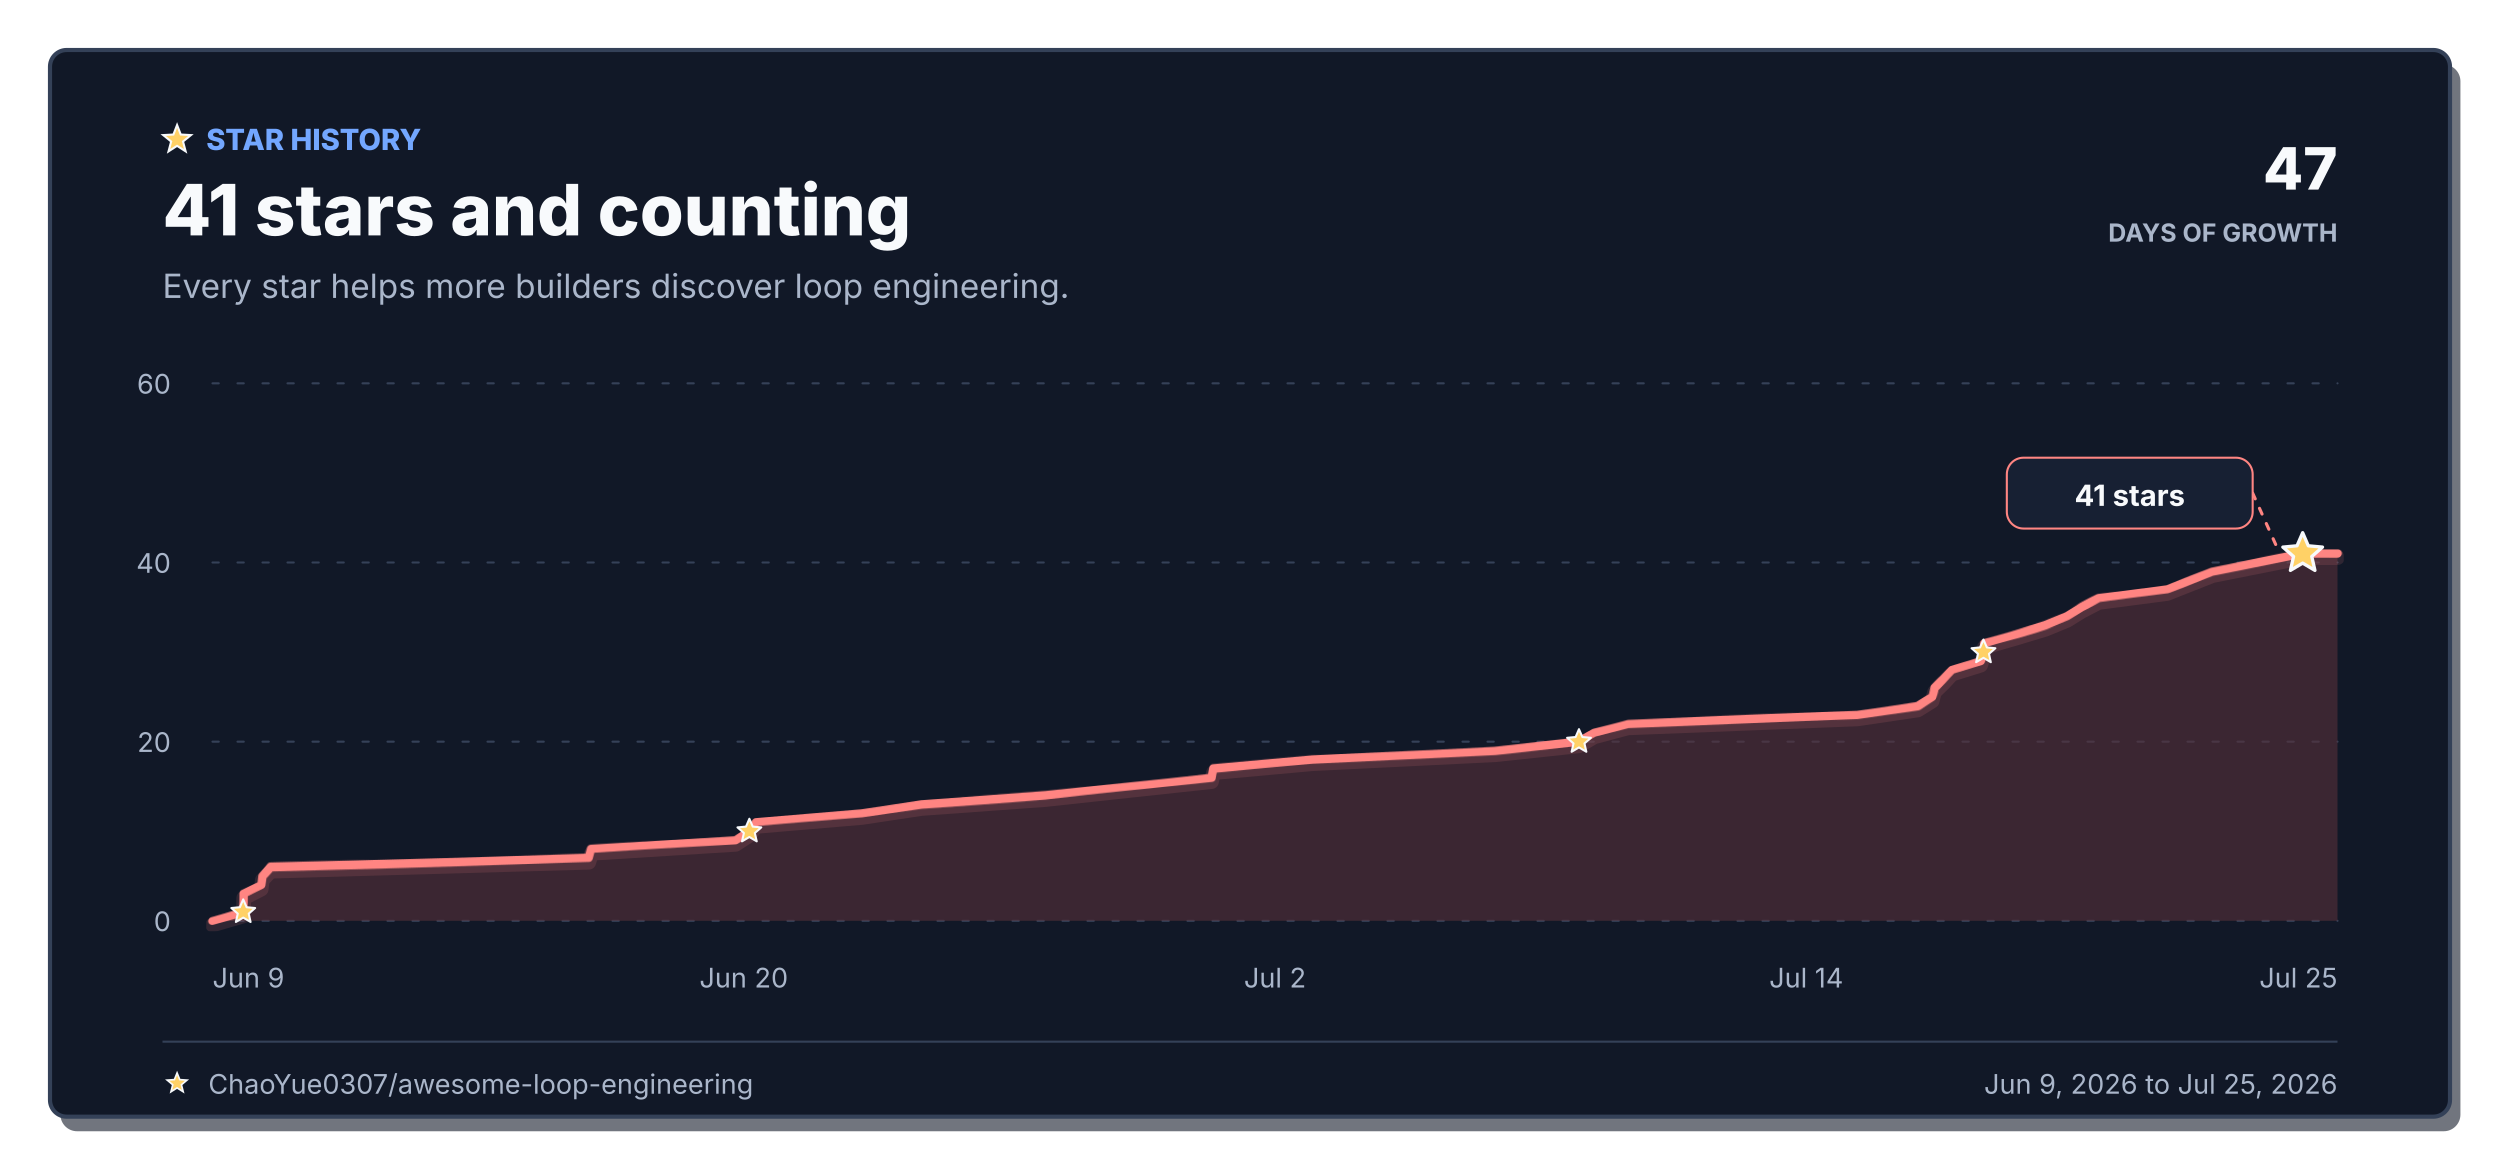
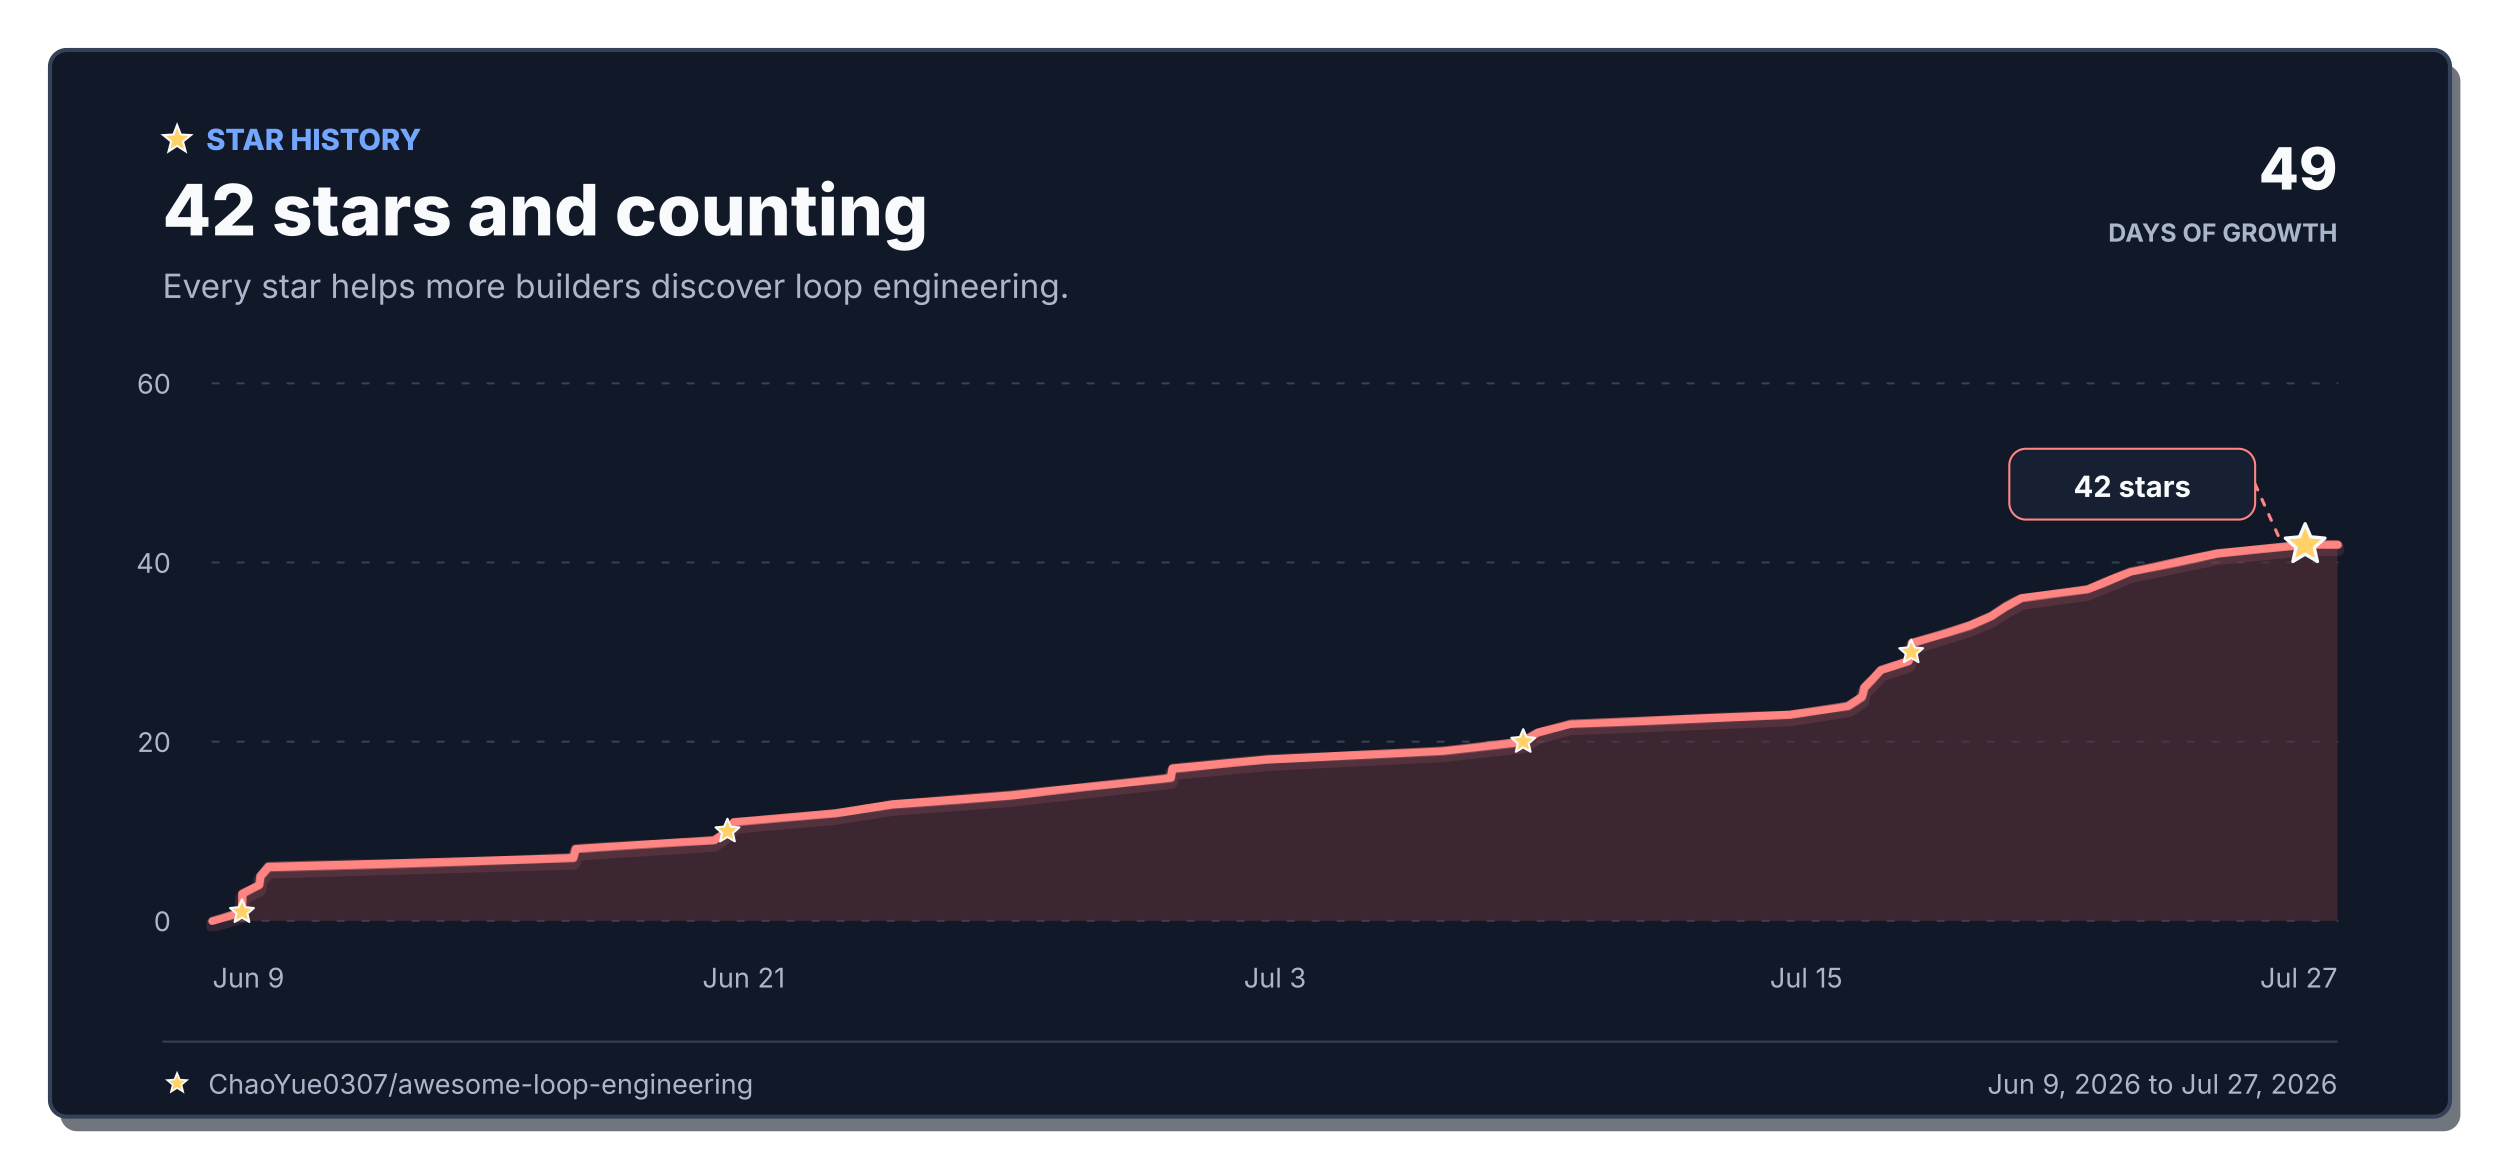
<svg xmlns="http://www.w3.org/2000/svg" width="1200" height="560" viewBox="0 0 1200 560" role="img" aria-labelledby="title desc">
  <style>
    text { font-family: ui-rounded, 'SF Pro Rounded', 'Nunito Sans', -apple-system, BlinkMacSystemFont, 'Segoe UI', sans-serif; letter-spacing: 0; }
  </style>
  <defs>
    <filter id="rough-line" x="-3%" y="-6%" width="106%" height="112%">
      <feTurbulence type="fractalNoise" baseFrequency="0.008 0.12" numOctaves="1" seed="17" result="noise" />
      <feDisplacementMap in="SourceGraphic" in2="noise" scale="1.2" xChannelSelector="R" yChannelSelector="G" />
    </filter>
    <clipPath id="plot-clip">
      <rect x="99" y="179" width="1026" height="268" />
    </clipPath>
  </defs>
  <rect x="29" y="31" width="1152" height="512" rx="8" fill="#0B1220" opacity="0.58" />
  <rect x="24" y="24" width="1152" height="512" rx="8" fill="#111827" stroke="#344158" stroke-width="2" />
  <path d="M 85 60 L 86.76 64.57 L 91.66 64.84 L 87.85 67.93 L 89.11 72.66 L 85 70 L 80.89 72.66 L 82.15 67.93 L 78.34 64.84 L 83.24 64.57 Z" fill="#FFD166" stroke="#F8FAFC" stroke-width="1" />
  <text x="99" y="72" fill="#73A7FF" font-size="14" font-weight="800">STAR HISTORY</text>
-   <text x="78" y="113" fill="#F8FAFC" font-size="34" font-weight="760">41 stars and counting</text>
+   <text x="78" y="113" fill="#F8FAFC" font-size="34" font-weight="760">42 stars and counting</text>
  <text x="78" y="143" fill="#AAB6CA" font-size="16">Every star helps more builders discover loop engineering.</text>
-   <text x="1122" y="91" fill="#F8FAFC" font-size="28" font-weight="760" text-anchor="end">47</text>
+   <text x="1122" y="91" fill="#F8FAFC" font-size="28" font-weight="760" text-anchor="end">49</text>
  <text x="1122" y="116" fill="#AAB6CA" font-size="12" font-weight="750" text-anchor="end">DAYS OF GROWTH</text>
  <line x1="102" y1="442" x2="1122" y2="442" stroke="#354158" stroke-width="1" stroke-dasharray="3 9" stroke-linecap="round" />
  <text x="82" y="446.94" fill="#AAB6CA" font-size="13" text-anchor="end">0</text>
  <line x1="102" y1="356" x2="1122" y2="356" stroke="#354158" stroke-width="1" stroke-dasharray="3 9" stroke-linecap="round" />
  <text x="82" y="360.94" fill="#AAB6CA" font-size="13" text-anchor="end">20</text>
  <line x1="102" y1="270" x2="1122" y2="270" stroke="#354158" stroke-width="1" stroke-dasharray="3 9" stroke-linecap="round" />
  <text x="82" y="274.94" fill="#AAB6CA" font-size="13" text-anchor="end">40</text>
  <line x1="102" y1="184" x2="1122" y2="184" stroke="#354158" stroke-width="1" stroke-dasharray="3 9" stroke-linecap="round" />
  <text x="82" y="188.94" fill="#AAB6CA" font-size="13" text-anchor="end">60</text>
  <text x="102" y="474" fill="#AAB6CA" font-size="13" text-anchor="start">Jun 9</text>
-   <text x="357" y="474" fill="#AAB6CA" font-size="13" text-anchor="middle">Jun 20</text>
-   <text x="612" y="474" fill="#AAB6CA" font-size="13" text-anchor="middle">Jul 2</text>
-   <text x="867" y="474" fill="#AAB6CA" font-size="13" text-anchor="middle">Jul 14</text>
-   <text x="1122" y="474" fill="#AAB6CA" font-size="13" text-anchor="end">Jul 25</text>
+   <text x="357" y="474" fill="#AAB6CA" font-size="13" text-anchor="middle">Jun 21</text>
+   <text x="612" y="474" fill="#AAB6CA" font-size="13" text-anchor="middle">Jul 3</text>
+   <text x="867" y="474" fill="#AAB6CA" font-size="13" text-anchor="middle">Jul 15</text>
+   <text x="1122" y="474" fill="#AAB6CA" font-size="13" text-anchor="end">Jul 27</text>
  <g clip-path="url(#plot-clip)">
-     <path d="M 102 442 L 116.75 437.7 L 116.92 433.4 L 116.95 429.1 L 125.39 424.8 L 125.89 420.5 L 129.94 416.2 L 282.64 411.9 L 283.93 407.6 L 353.14 403.3 L 359.7 399 L 362.92 394.7 L 413.77 390.4 L 442.27 386.1 L 501.81 381.8 L 541.48 377.5 L 581.55 373.2 L 582.4 368.9 L 629.83 364.6 L 717.57 360.3 L 757.91 356 L 765.22 351.7 L 781.37 347.4 L 891.48 343.1 L 920.54 338.8 L 927.44 334.5 L 928.57 330.2 L 933.01 325.9 L 936.97 321.6 L 950.74 317.3 L 952.07 313 L 952.46 308.7 L 967.47 304.4 L 981.69 300.1 L 992.2 295.8 L 999.12 291.5 L 1007.38 287.2 L 1040.25 282.9 L 1062.02 274.3 L 1105.28 265.7 L 1122 265.7 V 442 H 102 Z" fill="#572F38" opacity="0.6" />
-     <path d="M 102 442 L 116.75 437.7 L 116.92 433.4 L 116.95 429.1 L 125.39 424.8 L 125.89 420.5 L 129.94 416.2 L 282.64 411.9 L 283.93 407.6 L 353.14 403.3 L 359.7 399 L 362.92 394.7 L 413.77 390.4 L 442.27 386.1 L 501.81 381.8 L 541.48 377.5 L 581.55 373.2 L 582.4 368.9 L 629.83 364.6 L 717.57 360.3 L 757.91 356 L 765.22 351.7 L 781.37 347.4 L 891.48 343.1 L 920.54 338.8 L 927.44 334.5 L 928.57 330.2 L 933.01 325.9 L 936.97 321.6 L 950.74 317.3 L 952.07 313 L 952.46 308.7 L 967.47 304.4 L 981.69 300.1 L 992.2 295.8 L 999.12 291.5 L 1007.38 287.2 L 1040.25 282.9 L 1062.02 274.3 L 1105.28 265.7 L 1122 265.7" fill="none" stroke="#FF8582" stroke-width="7" stroke-linejoin="round" stroke-linecap="round" opacity="0.13" transform="translate(0 2)" />
-     <path d="M 102 442 L 116.75 437.7 L 116.92 433.4 L 116.95 429.1 L 125.39 424.8 L 125.89 420.5 L 129.94 416.2 L 282.64 411.9 L 283.93 407.6 L 353.14 403.3 L 359.7 399 L 362.92 394.7 L 413.77 390.4 L 442.27 386.1 L 501.81 381.8 L 541.48 377.5 L 581.55 373.2 L 582.4 368.9 L 629.83 364.6 L 717.57 360.3 L 757.91 356 L 765.22 351.7 L 781.37 347.4 L 891.48 343.1 L 920.54 338.8 L 927.44 334.5 L 928.57 330.2 L 933.01 325.9 L 936.97 321.6 L 950.74 317.3 L 952.07 313 L 952.46 308.7 L 967.47 304.4 L 981.69 300.1 L 992.2 295.8 L 999.12 291.5 L 1007.38 287.2 L 1040.25 282.9 L 1062.02 274.3 L 1105.28 265.7 L 1122 265.7" fill="none" stroke="#FF8582" stroke-width="4" stroke-linejoin="round" stroke-linecap="round" filter="url(#rough-line)" />
+     <path d="M 102 442 L 116.15 437.7 L 116.31 433.4 L 116.34 429.1 L 124.43 424.8 L 124.91 420.5 L 128.8 416.2 L 275.27 411.9 L 276.5 407.6 L 342.89 403.3 L 349.18 399 L 352.27 394.7 L 401.05 390.4 L 428.38 386.1 L 485.49 381.8 L 523.54 377.5 L 561.97 373.2 L 562.79 368.9 L 608.28 364.6 L 692.45 360.3 L 731.14 356 L 738.15 351.7 L 753.64 347.4 L 859.26 343.1 L 887.13 338.8 L 893.75 334.5 L 894.83 330.2 L 899.09 325.9 L 902.89 321.6 L 916.09 317.3 L 917.37 313 L 917.75 308.7 L 932.14 304.4 L 945.79 300.1 L 955.87 295.8 L 962.5 291.5 L 970.42 287.2 L 1001.95 282.9 L 1022.84 274.3 L 1064.33 265.7 L 1106.47 261.4 L 1122 261.4 V 442 H 102 Z" fill="#572F38" opacity="0.6" />
+     <path d="M 102 442 L 116.15 437.7 L 116.31 433.4 L 116.34 429.1 L 124.43 424.8 L 124.91 420.5 L 128.8 416.2 L 275.27 411.9 L 276.5 407.6 L 342.89 403.3 L 349.18 399 L 352.27 394.7 L 401.05 390.4 L 428.38 386.1 L 485.49 381.8 L 523.54 377.5 L 561.97 373.2 L 562.79 368.9 L 608.28 364.6 L 692.45 360.3 L 731.14 356 L 738.15 351.7 L 753.64 347.4 L 859.26 343.1 L 887.13 338.8 L 893.75 334.5 L 894.83 330.2 L 899.09 325.9 L 902.89 321.6 L 916.09 317.3 L 917.37 313 L 917.75 308.7 L 932.14 304.4 L 945.79 300.1 L 955.87 295.8 L 962.5 291.5 L 970.42 287.2 L 1001.95 282.9 L 1022.84 274.3 L 1064.33 265.7 L 1106.47 261.4 L 1122 261.4" fill="none" stroke="#FF8582" stroke-width="7" stroke-linejoin="round" stroke-linecap="round" opacity="0.13" transform="translate(0 2)" />
+     <path d="M 102 442 L 116.15 437.7 L 116.31 433.4 L 116.34 429.1 L 124.43 424.8 L 124.91 420.5 L 128.8 416.2 L 275.27 411.9 L 276.5 407.6 L 342.89 403.3 L 349.18 399 L 352.27 394.7 L 401.05 390.4 L 428.38 386.1 L 485.49 381.8 L 523.54 377.5 L 561.97 373.2 L 562.79 368.9 L 608.28 364.6 L 692.45 360.3 L 731.14 356 L 738.15 351.7 L 753.64 347.4 L 859.26 343.1 L 887.13 338.8 L 893.75 334.5 L 894.83 330.2 L 899.09 325.9 L 902.89 321.6 L 916.09 317.3 L 917.37 313 L 917.75 308.7 L 932.14 304.4 L 945.79 300.1 L 955.87 295.8 L 962.5 291.5 L 970.42 287.2 L 1001.95 282.9 L 1022.84 274.3 L 1064.33 265.7 L 1106.47 261.4 L 1122 261.4" fill="none" stroke="#FF8582" stroke-width="4" stroke-linejoin="round" stroke-linecap="round" filter="url(#rough-line)" />
  </g>
-   <path d="M 116.75 431.7 L 118.37 435.47 L 122.46 435.85 L 119.38 438.55 L 120.28 442.55 L 116.75 440.46 L 113.23 442.55 L 114.13 438.55 L 111.05 435.85 L 115.13 435.47 Z" fill="#FFD166" stroke="#F8FAFC" stroke-width="1" stroke-linejoin="round" />
-   <path d="M 359.7 393 L 361.32 396.77 L 365.41 397.15 L 362.32 399.85 L 363.23 403.85 L 359.7 401.76 L 356.17 403.85 L 357.07 399.85 L 353.99 397.15 L 358.08 396.77 Z" fill="#FFD166" stroke="#F8FAFC" stroke-width="1" stroke-linejoin="round" />
-   <path d="M 757.91 350 L 759.53 353.77 L 763.62 354.15 L 760.54 356.85 L 761.44 360.85 L 757.91 358.76 L 754.38 360.85 L 755.29 356.85 L 752.21 354.15 L 756.29 353.77 Z" fill="#FFD166" stroke="#F8FAFC" stroke-width="1" stroke-linejoin="round" />
-   <path d="M 952.07 307 L 953.69 310.77 L 957.77 311.15 L 954.69 313.85 L 955.59 317.85 L 952.07 315.76 L 948.54 317.85 L 949.44 313.85 L 946.36 311.15 L 950.44 310.77 Z" fill="#FFD166" stroke="#F8FAFC" stroke-width="1" stroke-linejoin="round" />
-   <path d="M 1105.28 255.7 L 1107.98 261.98 L 1114.79 262.61 L 1109.65 267.12 L 1111.16 273.79 L 1105.28 270.3 L 1099.4 273.79 L 1100.9 267.12 L 1095.77 262.61 L 1102.57 261.98 Z" fill="#FFD166" stroke="#F8FAFC" stroke-width="1.6" stroke-linejoin="round" />
-   <path d="M 1081.28 236.7 L 1094.28 265.7" fill="none" stroke="#FF8582" stroke-width="1.5" stroke-dasharray="3 5" stroke-linecap="round" />
-   <rect x="963.28" y="219.7" width="118" height="34" rx="8" fill="#172033" stroke="#FF8582" />
-   <text x="1022.28" y="242.82" fill="#F8FAFC" font-size="14" font-weight="700" text-anchor="middle">41 stars</text>
+   <path d="M 116.15 431.7 L 117.77 435.47 L 121.86 435.85 L 118.78 438.55 L 119.68 442.55 L 116.15 440.46 L 112.62 442.55 L 113.53 438.55 L 110.44 435.85 L 114.53 435.47 Z" fill="#FFD166" stroke="#F8FAFC" stroke-width="1" stroke-linejoin="round" />
+   <path d="M 349.18 393 L 350.8 396.77 L 354.89 397.15 L 351.81 399.85 L 352.71 403.85 L 349.18 401.76 L 345.65 403.85 L 346.56 399.85 L 343.47 397.15 L 347.56 396.77 Z" fill="#FFD166" stroke="#F8FAFC" stroke-width="1" stroke-linejoin="round" />
+   <path d="M 731.14 350 L 732.76 353.77 L 736.85 354.15 L 733.76 356.85 L 734.67 360.85 L 731.14 358.76 L 727.61 360.85 L 728.51 356.85 L 725.43 354.15 L 729.52 353.77 Z" fill="#FFD166" stroke="#F8FAFC" stroke-width="1" stroke-linejoin="round" />
+   <path d="M 917.37 307 L 918.99 310.77 L 923.07 311.15 L 919.99 313.85 L 920.9 317.85 L 917.37 315.76 L 913.84 317.85 L 914.74 313.85 L 911.66 311.15 L 915.75 310.77 Z" fill="#FFD166" stroke="#F8FAFC" stroke-width="1" stroke-linejoin="round" />
+   <path d="M 1106.47 251.4 L 1109.17 257.68 L 1115.98 258.31 L 1110.85 262.82 L 1112.35 269.49 L 1106.47 266 L 1100.59 269.49 L 1102.1 262.82 L 1096.96 258.31 L 1103.77 257.68 Z" fill="#FFD166" stroke="#F8FAFC" stroke-width="1.6" stroke-linejoin="round" />
+   <path d="M 1082.47 232.4 L 1095.47 261.4" fill="none" stroke="#FF8582" stroke-width="1.5" stroke-dasharray="3 5" stroke-linecap="round" />
+   <rect x="964.47" y="215.4" width="118" height="34" rx="8" fill="#172033" stroke="#FF8582" />
+   <text x="1023.47" y="238.52" fill="#F8FAFC" font-size="14" font-weight="700" text-anchor="middle">42 stars</text>
  <line x1="78" y1="500" x2="1122" y2="500" stroke="#344158" />
  <path d="M 85 515 L 86.29 518.22 L 89.76 518.45 L 87.09 520.68 L 87.94 524.05 L 85 522.2 L 82.06 524.05 L 82.91 520.68 L 80.24 518.45 L 83.71 518.22 Z" fill="#FFD166" stroke="#F8FAFC" stroke-width="0.8" />
  <text x="100" y="525" fill="#AAB6CA" font-size="13">ChaoYue0307/awesome-loop-engineering</text>
-   <text x="1122" y="525" fill="#AAB6CA" font-size="13" text-anchor="end">Jun 9, 2026 to Jul 25, 2026</text>
+   <text x="1122" y="525" fill="#AAB6CA" font-size="13" text-anchor="end">Jun 9, 2026 to Jul 27, 2026</text>
</svg>
